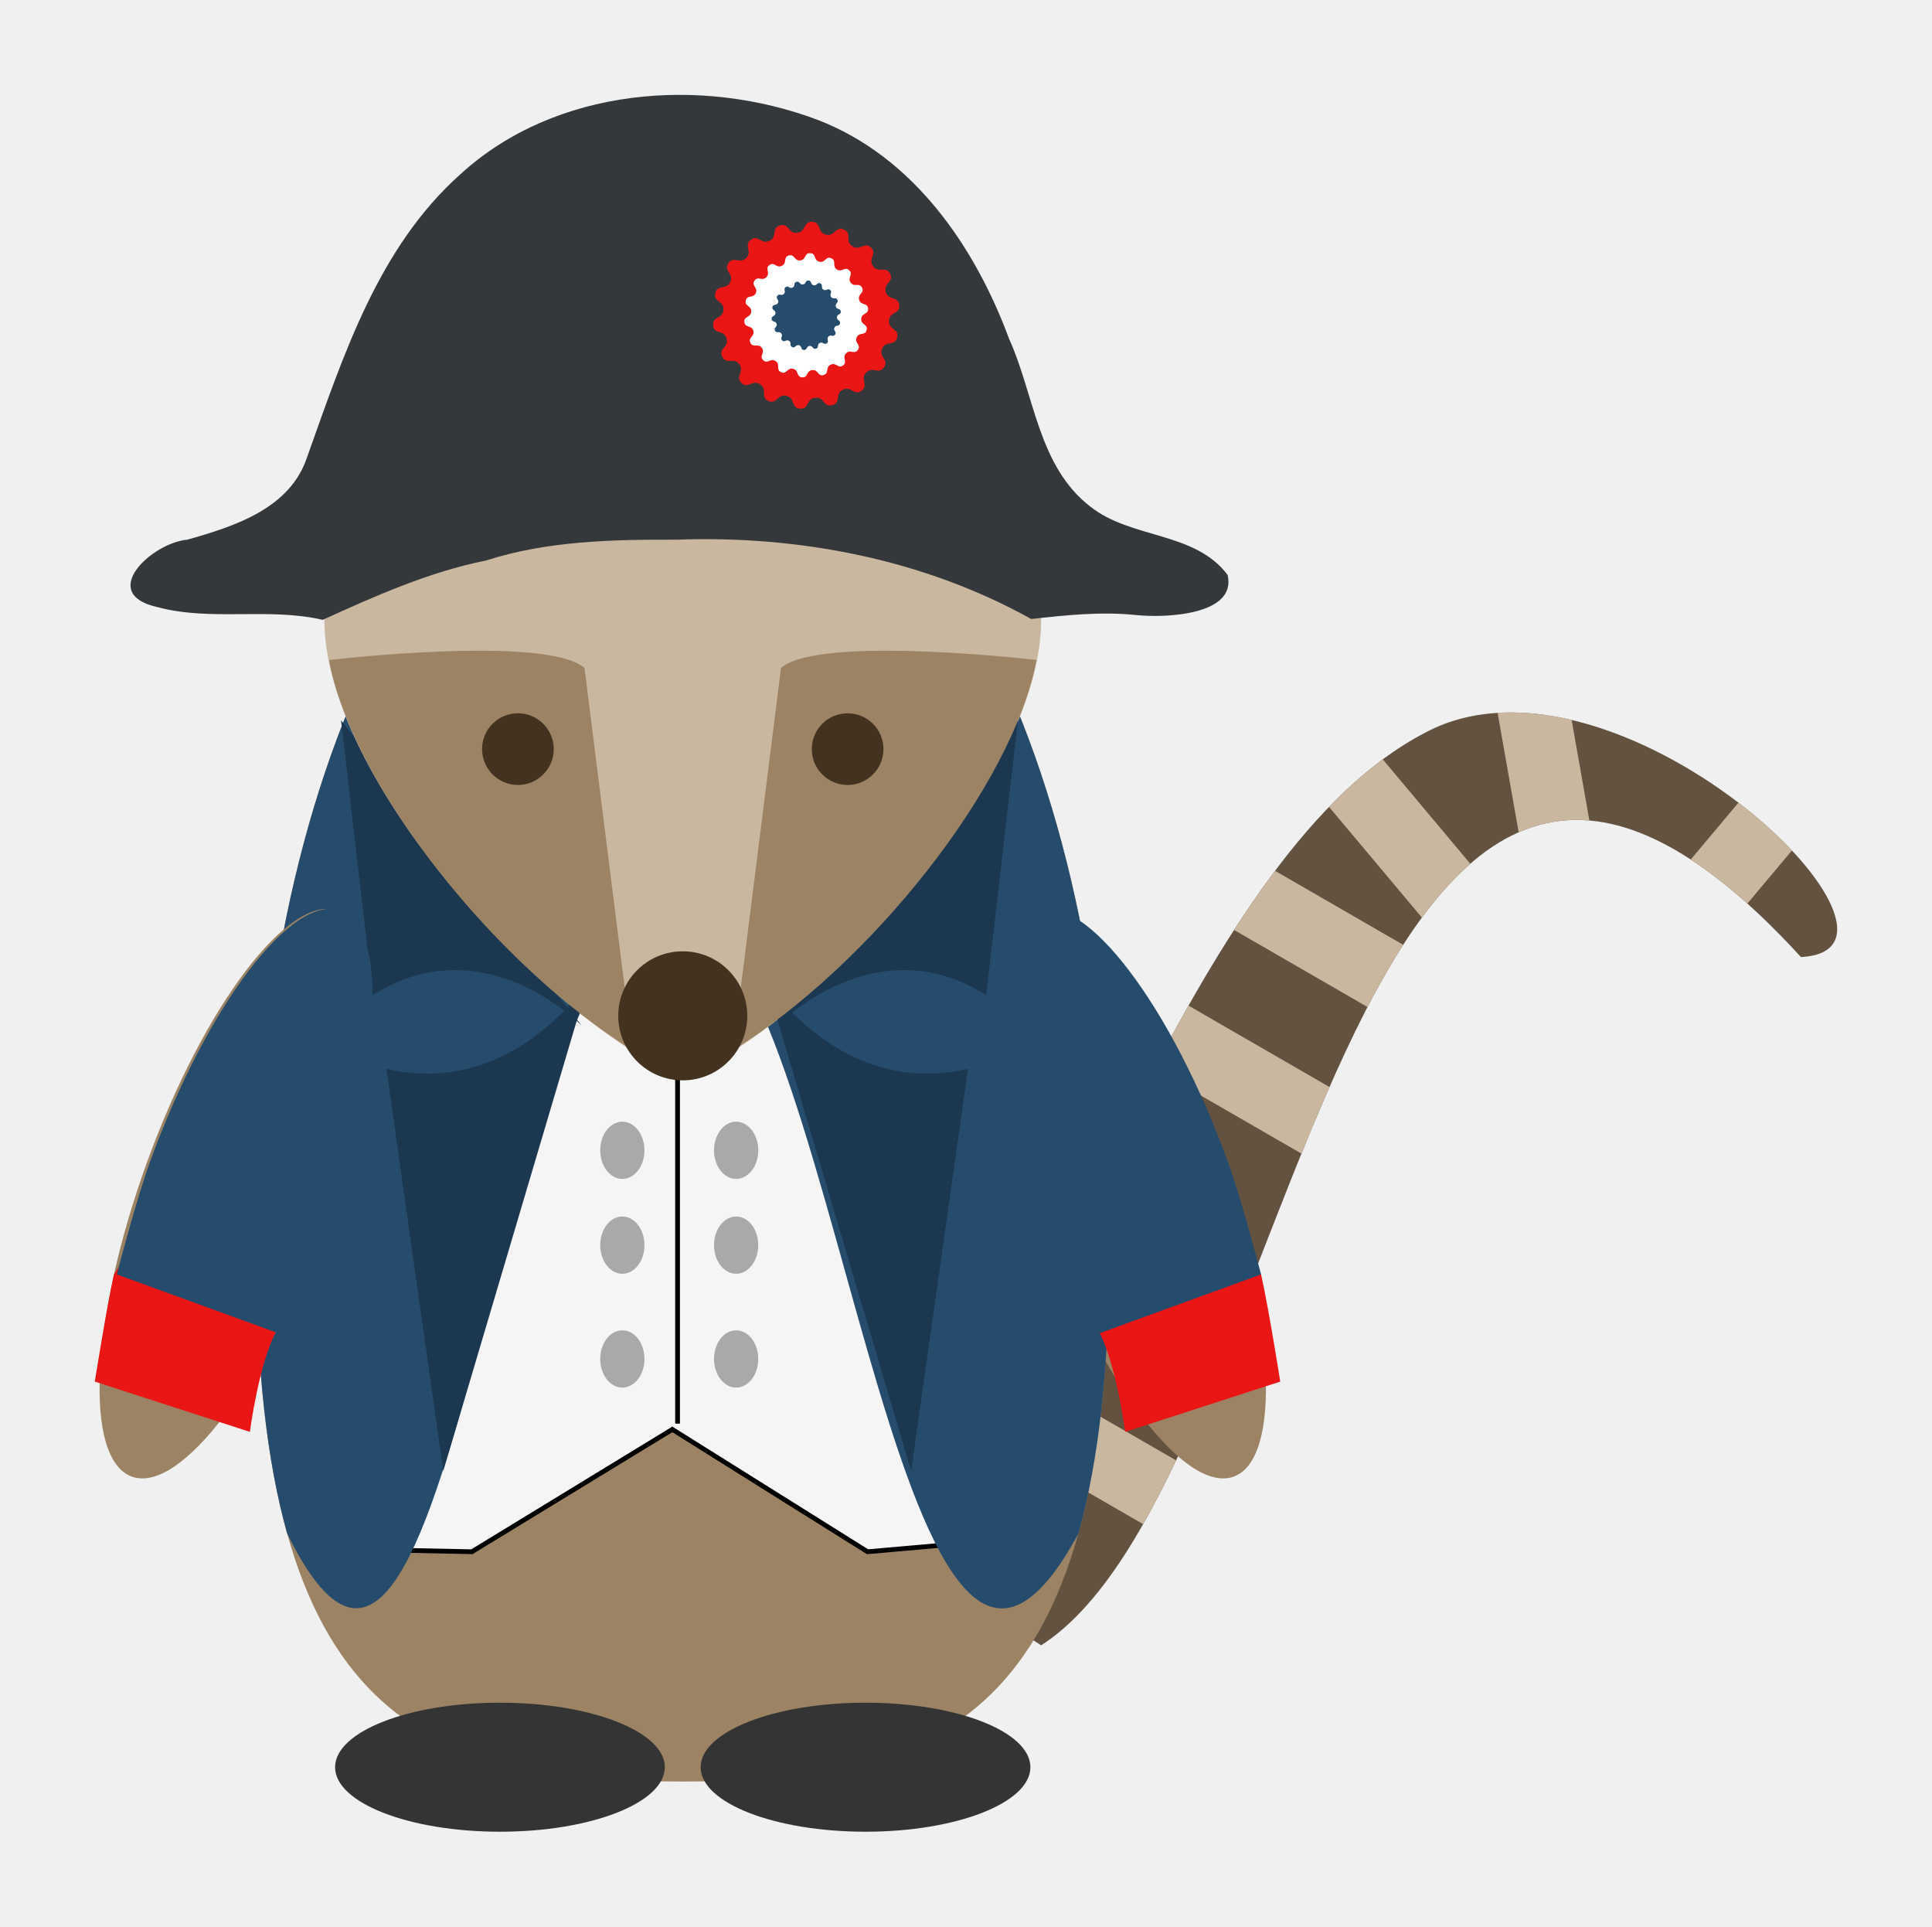
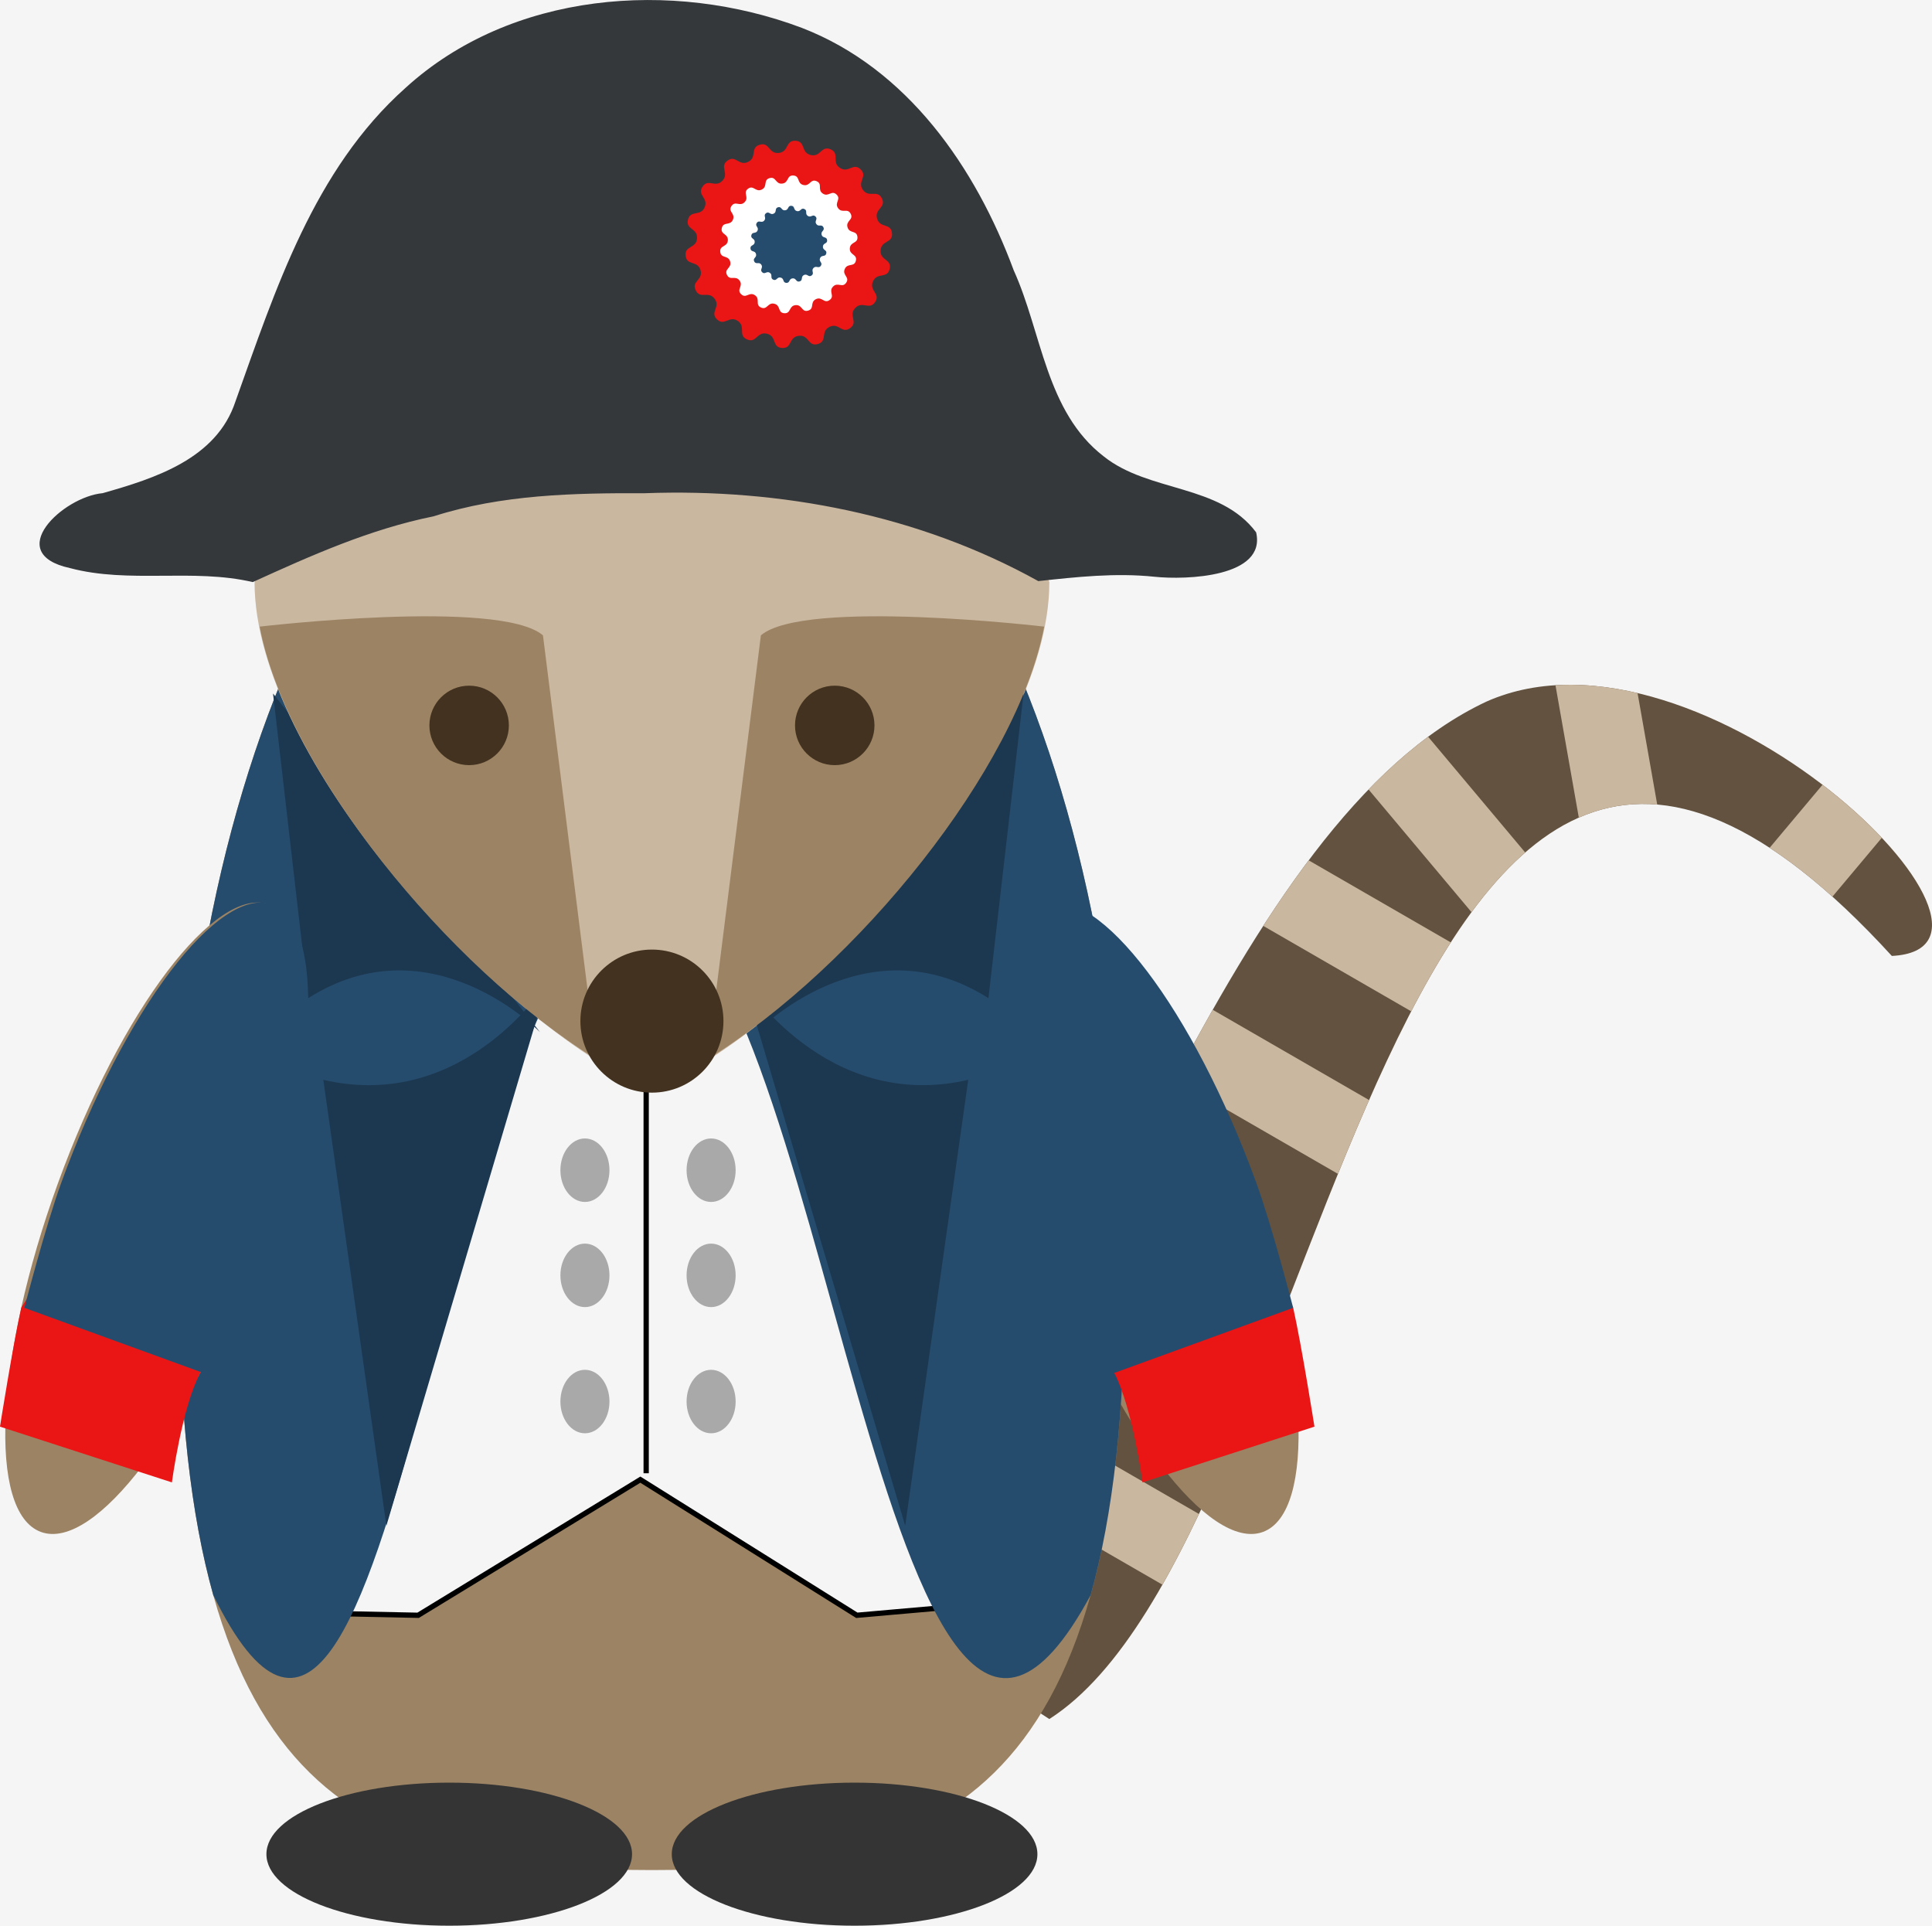
- <svg xmlns="http://www.w3.org/2000/svg" version="1.1" id="svg2" xml:space="preserve" width="101.872" height="101.564" viewBox="0 0 101.872 101.564">
+ <svg xmlns="http://www.w3.org/2000/svg" version="1.1" id="svg2" xml:space="preserve" width="91.872" height="91.564" viewBox="0 0 91.872 91.564">
  <defs id="defs6">
    <clipPath clipPathUnits="userSpaceOnUse" id="clipPath38">
      <path d="m 8.504,14.173 c 7.087,10.488 12.189,28.347 21.26,32.599 7.654,3.402 20.126,-8.787 14.457,-9.071 C 26.079,57.544 24.378,17.008 14.173,10.488 Z" id="path36" />
    </clipPath>
  </defs>
-   <g id="g10" transform="matrix(1.333333,0,0,-1.333333,-61.9793,147.7812)">
+   <g id="g10" transform="matrix(1.333333,0,0,-1.333333,-66.9793,142.7812)">
+     <rect style="opacity:1;fill:#f5f5f5;fill-opacity:1;fill-rule:evenodd;stroke:none;stroke-width:5.669;stroke-linecap:round;stroke-miterlimit:4;stroke-dasharray:none;stroke-dashoffset:0;stroke-opacity:1" id="rect1642" width="83.303" height="82.048" x="42.958" y="-113.687" transform="scale(1,-1)" />
    <g id="g28" transform="translate(73.48513,35.29498)">
      <path d="m 8.504,14.173 c 7.087,10.488 12.189,28.347 21.26,32.599 7.654,3.402 20.126,-8.787 14.457,-9.071 C 26.079,57.544 24.378,17.008 14.173,10.488 Z" style="fill:#62523f;fill-opacity:1;fill-rule:nonzero;stroke:none" id="path30" />
    </g>
    <path d="m 90.352,61.374 c 0,-18.709 -6.803,-20.977 -16.866,-20.977 -10.063,0 -16.866,2.268 -16.866,20.977 -0.283,18.709 7.37,33.733 16.866,33.733 9.496,0 17.15,-15.024 16.866,-33.733 z" style="fill:#9c8364;fill-opacity:1;fill-rule:nonzero;stroke:none" id="path1424" />
    <path id="path1428" style="fill:#f5f5f5;fill-opacity:1;fill-rule:nonzero;stroke:#000000;stroke-width:0.188" d="m 86.661,49.998 -5.868,-0.515 -7.72,4.837 -7.926,-4.837 -5.044,0.103 c -6.264,14.306 0.592,43.336 13.382,45.521 15.25,-9.073 21.185,-29.79 13.176,-45.109 z" />
    <g id="g20" transform="translate(73.48513,35.29498)" style="fill:#343434;fill-opacity:1">
      <path d="m 13.748,5.669 c 0,1.409 -2.919,2.551 -6.52,2.551 -3.601,0 -6.52,-1.142 -6.52,-2.551 0,-1.409 2.919,-2.551 6.52,-2.551 3.601,0 6.52,1.142 6.52,2.551 z" style="fill:#343434;fill-opacity:1;fill-rule:nonzero;stroke:none" id="path22" />
    </g>
    <g id="g24" transform="translate(73.48513,35.29498)" style="fill:#343434;fill-opacity:1">
      <path d="m -0.709,5.669 c 0,1.409 -2.919,2.551 -6.52,2.551 -3.601,0 -6.52,-1.142 -6.52,-2.551 0,-1.409 2.919,-2.551 6.52,-2.551 3.601,0 6.52,1.142 6.52,2.551 z" style="fill:#343434;fill-opacity:1;fill-rule:nonzero;stroke:none" id="path26" />
    </g>
    <g clip-path="url(#clipPath38)" id="g34" transform="translate(73.48513,35.29498)">
      <g id="g40">
        <path id="path42" style="fill:#cab7a0;fill-opacity:1;fill-rule:nonzero;stroke:none" d="m 17.059,34.206 1.417,2.455 9.82,-5.669 -1.417,-2.455 z" />
      </g>
      <g id="g44">
        <path id="path46" style="fill:#cab7a0;fill-opacity:1;fill-rule:nonzero;stroke:none" d="m 19.893,39.875 1.417,2.455 9.819,-5.669 -1.417,-2.455 z" />
      </g>
      <g id="g48">
        <path id="path50" style="fill:#cab7a0;fill-opacity:1;fill-rule:nonzero;stroke:none" d="m 23.617,45.952 2.172,1.822 7.288,-8.686 -2.172,-1.822 z" />
      </g>
      <g id="g52">
        <path id="path54" style="fill:#cab7a0;fill-opacity:1;fill-rule:nonzero;stroke:none" d="m 31.636,50.692 2.792,0.492 1.969,-11.166 -2.792,-0.492 z" />
      </g>
      <g id="g56">
        <path id="path58" style="fill:#cab7a0;fill-opacity:1;fill-rule:nonzero;stroke:none" d="m 45.079,47.774 2.172,-1.822 -7.288,-8.686 -2.172,1.822 z" />
      </g>
      <g id="g60">
        <path id="path62" style="fill:#cab7a0;fill-opacity:1;fill-rule:nonzero;stroke:none" d="m 9.973,20.033 1.417,2.455 9.819,-5.669 -1.417,-2.455 z" />
      </g>
    </g>
    <path id="path70" style="fill:#9c8364;fill-opacity:1;fill-rule:nonzero;stroke:none" d="m 95.274,52.454 c 1.913,0.696 1.64,6.269 -0.609,12.448 -2.249,6.179 -5.622,10.623 -7.535,9.927 -1.913,-0.696 -1.64,-6.269 0.609,-12.448 2.249,-6.179 5.622,-10.623 7.535,-9.927 z" />
    <path style="fill:none;fill-rule:evenodd;stroke:#000000;stroke-width:0.188;stroke-linecap:butt;stroke-linejoin:miter;stroke-opacity:1" d="m 73.28,54.548 v 15.644 0" id="path1470" />
    <ellipse ry="1.132" rx="0.875" transform="scale(1,-1)" cy="-61.605" cx="75.596" id="ellipse1478" style="opacity:1;fill:#a9a9a9;fill-opacity:1;fill-rule:evenodd;stroke:none;stroke-width:0.075;stroke-linecap:round;stroke-linejoin:round;stroke-miterlimit:4;stroke-dasharray:none;stroke-dashoffset:0;stroke-opacity:1" />
    <ellipse style="opacity:1;fill:#a9a9a9;fill-opacity:1;fill-rule:evenodd;stroke:none;stroke-width:0.075;stroke-linecap:round;stroke-linejoin:round;stroke-miterlimit:4;stroke-dasharray:none;stroke-dashoffset:0;stroke-opacity:1" id="ellipse1480" cx="75.596" cy="-57.105" transform="scale(1,-1)" rx="0.875" ry="1.132" />
    <path id="path74" style="fill:#264c6d;fill-opacity:1;fill-rule:nonzero;stroke:none" d="m 90.352,61.374 c 0,-4.677 -0.425,-8.327 -1.22,-11.17 -7.377,-13.708 -9.467,24.609 -16.058,24.569 -7.083,-0.431 -8.556,-38.174 -15.234,-24.569 -0.795,2.844 -1.22,6.493 -1.22,11.17 -0.283,18.709 7.37,33.733 16.866,33.733 9.496,0 17.15,-15.024 16.866,-33.733 z" />
    <path id="path1506" style="fill:#1c3851;fill-opacity:1;fill-rule:nonzero;stroke:none" d="m 69.491,70.281 -9.519,12.074 1.254,-10.866 c 4.4,2.794 8.265,-1.209 8.265,-1.209 z" />
    <path d="m 87.659,86.319 c 0,-6.236 -8.504,-15.591 -14.173,-18.142 -5.669,2.551 -14.173,11.906 -14.173,18.142 4.536,14.173 23.811,14.173 28.347,0 z" style="fill:#cab7a0;fill-opacity:1;fill-rule:nonzero;stroke:none" id="path80" />
    <path d="M 69.767,72.078 64.014,52.674 61.765,68.578 c 5.077,-1.18 8.002,3.499 8.002,3.499 z" style="fill:#1c3851;fill-opacity:1;fill-rule:nonzero;stroke:none" id="path1474" />
    <g id="g82" transform="translate(73.48513,35.29498)">
      <path id="path84" style="fill:#9c8364;fill-opacity:1;fill-rule:nonzero;stroke:none" d="m -13.989,49.445 c 0,0 8.555,1.007 10.103,-0.311 1.902,-15.118 1.902,-15.118 1.902,-15.118 -5.357,3.314 -11.055,10.389 -12.005,15.429 z" />
    </g>
    <path id="path1488" style="fill:#1c3851;fill-opacity:1;fill-rule:nonzero;stroke:none" d="m 76.765,72.078 5.753,-19.404 2.249,15.905 c -5.077,-1.18 -8.002,3.499 -8.002,3.499 z" />
    <path d="m 77.222,70.281 9.519,12.074 -1.254,-10.866 c -4.4,2.794 -8.265,-1.209 -8.265,-1.209 z" style="fill:#1c3851;fill-opacity:1;fill-rule:nonzero;stroke:none" id="path1504" />
    <path d="m 87.474,84.74 c 0,0 -8.555,1.007 -10.103,-0.311 -1.902,-15.118 -1.902,-15.118 -1.902,-15.118 5.357,3.314 11.055,10.389 12.005,15.429 z" style="fill:#9c8364;fill-opacity:1;fill-rule:nonzero;stroke:none" id="path88" />
    <g id="g90" transform="translate(73.48513,35.29498)">
      <path id="path92" style="fill:#42321f;fill-opacity:1;fill-rule:nonzero;stroke:none" d="m 2.551,35.377 c 0,1.409 -1.142,2.551 -2.551,2.551 -1.409,0 -2.551,-1.142 -2.551,-2.551 0,-1.409 1.142,-2.551 2.551,-2.551 1.409,0 2.551,1.142 2.551,2.551 z" />
    </g>
    <g id="g94" transform="translate(73.48513,35.29498)">
      <path id="path96" style="fill:#42321f;fill-opacity:1;fill-rule:nonzero;stroke:none" d="m 7.937,45.922 c 0,0.783 -0.635,1.417 -1.417,1.417 -0.783,0 -1.417,-0.635 -1.417,-1.417 0,-0.783 0.635,-1.417 1.417,-1.417 0.783,0 1.417,0.635 1.417,1.417 z" />
    </g>
    <g id="g98" transform="translate(73.48513,35.29498)">
      <path id="path100" style="fill:#42321f;fill-opacity:1;fill-rule:nonzero;stroke:none" d="m -5.102,45.922 c 0,0.783 -0.635,1.417 -1.417,1.417 -0.783,0 -1.417,-0.635 -1.417,-1.417 0,-0.783 0.635,-1.417 1.417,-1.417 0.783,0 1.417,0.635 1.417,1.417 z" />
    </g>
    <path style="fill:#35383b;stroke-width:1" d="m 87.267,86.362 c -4.26,2.367 -9.191,3.313 -14.035,3.135 -2.533,0.009 -5.1,-0.044 -7.534,-0.824 -2.264,-0.457 -4.365,-1.395 -6.449,-2.345 -2.143,0.499 -4.406,-0.064 -6.522,0.5 -2.405,0.523 -0.248,2.543 1.169,2.671 1.86,0.528 4.061,1.223 4.735,3.269 1.429,3.99 2.798,8.273 6.066,11.184 3.755,3.427 9.51,3.884 14.133,2.141 3.771,-1.455 6.201,-4.983 7.558,-8.646 1.009,-2.226 1.145,-5.045 3.211,-6.637 1.617,-1.291 4.141,-0.978 5.435,-2.708 0.37,-1.601 -2.494,-1.704 -3.632,-1.583 -1.391,0.145 -2.78,-0.009 -4.136,-0.156 z" id="path1385" />
    <path style="opacity:1;fill:#ea1515;fill-opacity:1;fill-rule:evenodd;stroke:none;stroke-width:1.417;stroke-linecap:round;stroke-linejoin:round;stroke-miterlimit:4;stroke-dasharray:none;stroke-dashoffset:0;stroke-opacity:1" id="path1418" d="m 79.403,-94.818 c -0.355,0.104 -0.311,-0.334 -0.679,-0.293 -0.368,0.04 -0.23,0.458 -0.599,0.434 -0.369,-0.024 -0.178,-0.42 -0.538,-0.508 -0.359,-0.088 -0.373,0.351 -0.711,0.203 -0.339,-0.149 -0.024,-0.456 -0.331,-0.661 -0.308,-0.205 -0.471,0.203 -0.738,-0.053 -0.267,-0.256 0.133,-0.436 -0.085,-0.735 -0.219,-0.298 -0.512,0.03 -0.675,-0.302 -0.164,-0.332 0.275,-0.365 0.171,-0.72 -0.104,-0.355 -0.491,-0.147 -0.531,-0.515 -0.04,-0.368 0.383,-0.249 0.407,-0.618 0.024,-0.369 -0.411,-0.306 -0.323,-0.665 0.088,-0.359 0.445,-0.103 0.594,-0.441 0.149,-0.338 -0.281,-0.428 -0.076,-0.736 0.205,-0.308 0.453,0.056 0.709,-0.212 0.256,-0.267 -0.118,-0.499 0.18,-0.717 0.298,-0.219 0.407,0.207 0.738,0.044 0.332,-0.164 0.06,-0.509 0.415,-0.612 0.355,-0.104 0.311,0.334 0.679,0.293 0.368,-0.04 0.23,-0.458 0.599,-0.434 0.369,0.024 0.178,0.42 0.538,0.508 0.359,0.088 0.373,-0.351 0.711,-0.203 0.339,0.149 0.024,0.456 0.331,0.661 0.308,0.205 0.471,-0.203 0.738,0.053 0.267,0.256 -0.133,0.436 0.085,0.735 0.219,0.298 0.512,-0.03 0.675,0.302 0.164,0.332 -0.275,0.365 -0.171,0.72 0.104,0.355 0.491,0.147 0.531,0.515 0.04,0.368 -0.383,0.249 -0.407,0.618 -0.024,0.369 0.411,0.306 0.323,0.665 -0.088,0.359 -0.445,0.103 -0.594,0.441 -0.149,0.339 0.281,0.428 0.076,0.736 -0.205,0.308 -0.453,-0.056 -0.709,0.212 -0.256,0.267 0.118,0.499 -0.18,0.717 -0.298,0.219 -0.407,-0.207 -0.738,-0.044 -0.332,0.164 -0.06,0.509 -0.415,0.612 z" transform="scale(1,-1)" />
    <path transform="scale(1,-1)" d="m 79.056,-96.009 c -0.236,0.069 -0.207,-0.222 -0.451,-0.195 -0.244,0.027 -0.153,0.304 -0.398,0.288 -0.245,-0.016 -0.119,-0.279 -0.357,-0.338 -0.239,-0.058 -0.248,0.234 -0.473,0.135 -0.225,-0.099 -0.016,-0.303 -0.22,-0.44 -0.204,-0.137 -0.313,0.135 -0.49,-0.035 -0.178,-0.17 0.089,-0.29 -0.057,-0.488 -0.145,-0.198 -0.34,0.02 -0.449,-0.201 -0.109,-0.22 0.183,-0.242 0.114,-0.478 -0.069,-0.236 -0.326,-0.098 -0.353,-0.342 -0.027,-0.244 0.254,-0.165 0.271,-0.411 0.016,-0.245 -0.273,-0.203 -0.215,-0.442 0.058,-0.239 0.296,-0.068 0.395,-0.293 0.099,-0.225 -0.187,-0.285 -0.051,-0.489 0.137,-0.204 0.301,0.037 0.471,-0.141 0.17,-0.178 -0.078,-0.331 0.12,-0.477 0.198,-0.145 0.27,0.138 0.491,0.029 0.22,-0.109 0.04,-0.338 0.276,-0.407 0.236,-0.069 0.207,0.222 0.451,0.195 0.244,-0.027 0.153,-0.304 0.398,-0.288 0.245,0.016 0.119,0.279 0.357,0.338 0.239,0.058 0.248,-0.234 0.473,-0.135 0.225,0.099 0.016,0.303 0.22,0.44 0.204,0.137 0.313,-0.135 0.49,0.035 0.178,0.17 -0.089,0.29 0.057,0.488 0.145,0.198 0.34,-0.02 0.449,0.201 0.109,0.22 -0.183,0.242 -0.114,0.478 0.069,0.236 0.326,0.098 0.353,0.342 0.027,0.244 -0.254,0.165 -0.271,0.411 -0.016,0.245 0.273,0.203 0.215,0.442 -0.058,0.239 -0.296,0.068 -0.395,0.293 -0.099,0.225 0.187,0.285 0.051,0.489 -0.137,0.204 -0.301,-0.037 -0.471,0.141 -0.17,0.178 0.078,0.331 -0.12,0.477 -0.198,0.145 -0.27,-0.138 -0.491,-0.029 -0.22,0.109 -0.04,0.338 -0.276,0.407 z" id="path1420" style="opacity:1;fill:#ffffff;fill-opacity:1;fill-rule:evenodd;stroke:none;stroke-width:1.417;stroke-linecap:round;stroke-linejoin:round;stroke-miterlimit:4;stroke-dasharray:none;stroke-dashoffset:0;stroke-opacity:1" />
    <path style="opacity:1;fill:#264c6d;fill-opacity:1;fill-rule:evenodd;stroke:none;stroke-width:1.417;stroke-linecap:round;stroke-linejoin:round;stroke-miterlimit:4;stroke-dasharray:none;stroke-dashoffset:0;stroke-opacity:1" id="path1422" d="m 78.752,-97.05 c -0.132,0.038 -0.116,-0.124 -0.252,-0.109 -0.137,0.015 -0.086,0.17 -0.223,0.161 -0.137,-0.009 -0.066,-0.156 -0.2,-0.189 -0.134,-0.033 -0.139,0.131 -0.264,0.075 -0.126,-0.055 -0.009,-0.169 -0.123,-0.246 -0.114,-0.076 -0.175,0.075 -0.274,-0.02 -0.099,-0.095 0.05,-0.162 -0.032,-0.273 -0.081,-0.111 -0.19,0.011 -0.251,-0.112 -0.061,-0.123 0.102,-0.136 0.064,-0.268 -0.038,-0.132 -0.182,-0.055 -0.197,-0.191 -0.015,-0.137 0.142,-0.092 0.151,-0.23 0.009,-0.137 -0.153,-0.114 -0.12,-0.247 0.033,-0.134 0.165,-0.038 0.221,-0.164 0.055,-0.126 -0.105,-0.159 -0.028,-0.274 0.076,-0.114 0.168,0.021 0.263,-0.079 0.095,-0.099 -0.044,-0.185 0.067,-0.267 0.111,-0.081 0.151,0.077 0.274,0.016 0.123,-0.061 0.022,-0.189 0.154,-0.228 0.132,-0.038 0.116,0.124 0.252,0.109 0.137,-0.015 0.086,-0.17 0.223,-0.161 0.137,0.009 0.066,0.156 0.2,0.189 0.134,0.033 0.139,-0.131 0.264,-0.075 0.126,0.055 0.009,0.169 0.123,0.246 0.114,0.076 0.175,-0.075 0.274,0.02 0.099,0.095 -0.05,0.162 0.032,0.273 0.081,0.111 0.19,-0.011 0.251,0.112 0.061,0.123 -0.102,0.136 -0.064,0.268 0.038,0.132 0.182,0.055 0.197,0.191 0.015,0.137 -0.142,0.092 -0.151,0.23 -0.009,0.137 0.153,0.114 0.12,0.247 -0.033,0.134 -0.165,0.038 -0.221,0.164 -0.055,0.126 0.105,0.159 0.028,0.274 -0.076,0.114 -0.168,-0.021 -0.263,0.079 -0.095,0.099 0.044,0.185 -0.067,0.267 -0.111,0.081 -0.151,-0.077 -0.274,-0.016 -0.123,0.061 -0.022,0.189 -0.154,0.228 z" transform="scale(1,-1)" />
    <path id="path66" style="fill:#9c8364;fill-opacity:1;fill-rule:nonzero;stroke:none" d="m 59.84,74.829 c -1.913,0.696 -5.286,-3.748 -7.535,-9.927 -2.249,-6.179 -2.522,-11.752 -0.609,-12.448 1.913,-0.696 5.286,3.748 7.535,9.927 2.249,6.179 2.522,11.752 0.609,12.448 z" />
    <path d="M 50.993,60.448 C 50.681,59.046 50.234,56.21 50.234,56.21 l 6.132,-1.988 c 0,0 0.345,2.629 1.007,3.904 0.552,5.808 -0.51,11.628 -6.382,2.323 z" style="fill:#ea1515;fill-opacity:1;fill-rule:nonzero;stroke:none" id="path1459" />
    <path id="path1464" style="fill:#264c6d;fill-opacity:1;fill-rule:nonzero;stroke:none" d="m 59.951,74.829 c -0.478,0.174 -1.048,0.027 -1.668,-0.389 -0.62,-0.415 -1.292,-1.099 -1.973,-1.997 -0.682,-0.898 -1.374,-2.011 -2.036,-3.286 -0.662,-1.275 -1.295,-2.711 -1.857,-4.256 -0.562,-1.545 -1.313,-4.454 -1.313,-4.454 l 6.382,-2.323 c 0,0 1.295,2.711 1.857,4.256 0.562,1.545 1.001,3.052 1.313,4.454 0.312,1.402 0.497,2.7 0.552,3.826 0.055,1.126 -0.02,2.081 -0.228,2.798 -0.208,0.717 -0.55,1.196 -1.028,1.37 z" />
    <path id="path1466" style="fill:#ea1515;fill-opacity:1;fill-rule:nonzero;stroke:none" d="m 96.356,60.448 c 0.312,-1.402 0.758,-4.238 0.758,-4.238 l -6.132,-1.988 c 0,0 -0.345,2.629 -1.007,3.904 -0.035,6.677 1.646,11.879 6.382,2.323 z" />
    <path d="m 87.508,74.829 c 0.478,0.174 1.048,0.027 1.668,-0.389 0.62,-0.415 1.292,-1.099 1.973,-1.997 0.682,-0.898 1.374,-2.011 2.036,-3.286 0.662,-1.275 1.295,-2.711 1.857,-4.256 0.562,-1.545 1.313,-4.454 1.313,-4.454 l -6.382,-2.323 c 0,0 -1.295,2.711 -1.857,4.256 -0.562,1.545 -1.001,3.052 -1.313,4.454 -0.312,1.402 -0.497,2.7 -0.552,3.826 -0.055,1.126 0.02,2.081 0.228,2.798 0.208,0.717 0.55,1.196 1.028,1.37 z" style="fill:#264c6d;fill-opacity:1;fill-rule:nonzero;stroke:none" id="path1468" />
    <ellipse style="opacity:1;fill:#a9a9a9;fill-opacity:1;fill-rule:evenodd;stroke:none;stroke-width:0.075;stroke-linecap:round;stroke-linejoin:round;stroke-miterlimit:4;stroke-dasharray:none;stroke-dashoffset:0;stroke-opacity:1" id="path1476" cx="75.596" cy="-65.355" transform="scale(1,-1)" rx="0.875" ry="1.132" />
    <ellipse ry="1.132" rx="0.875" transform="scale(1,-1)" cy="-65.355" cx="71.096" id="ellipse1482" style="opacity:1;fill:#a9a9a9;fill-opacity:1;fill-rule:evenodd;stroke:none;stroke-width:0.075;stroke-linecap:round;stroke-linejoin:round;stroke-miterlimit:4;stroke-dasharray:none;stroke-dashoffset:0;stroke-opacity:1" />
    <ellipse style="opacity:1;fill:#a9a9a9;fill-opacity:1;fill-rule:evenodd;stroke:none;stroke-width:0.075;stroke-linecap:round;stroke-linejoin:round;stroke-miterlimit:4;stroke-dasharray:none;stroke-dashoffset:0;stroke-opacity:1" id="ellipse1484" cx="71.096" cy="-61.605" transform="scale(1,-1)" rx="0.875" ry="1.132" />
    <ellipse ry="1.132" rx="0.875" transform="scale(1,-1)" cy="-57.105" cx="71.096" id="ellipse1486" style="opacity:1;fill:#a9a9a9;fill-opacity:1;fill-rule:evenodd;stroke:none;stroke-width:0.075;stroke-linecap:round;stroke-linejoin:round;stroke-miterlimit:4;stroke-dasharray:none;stroke-dashoffset:0;stroke-opacity:1" />
  </g>
</svg>
